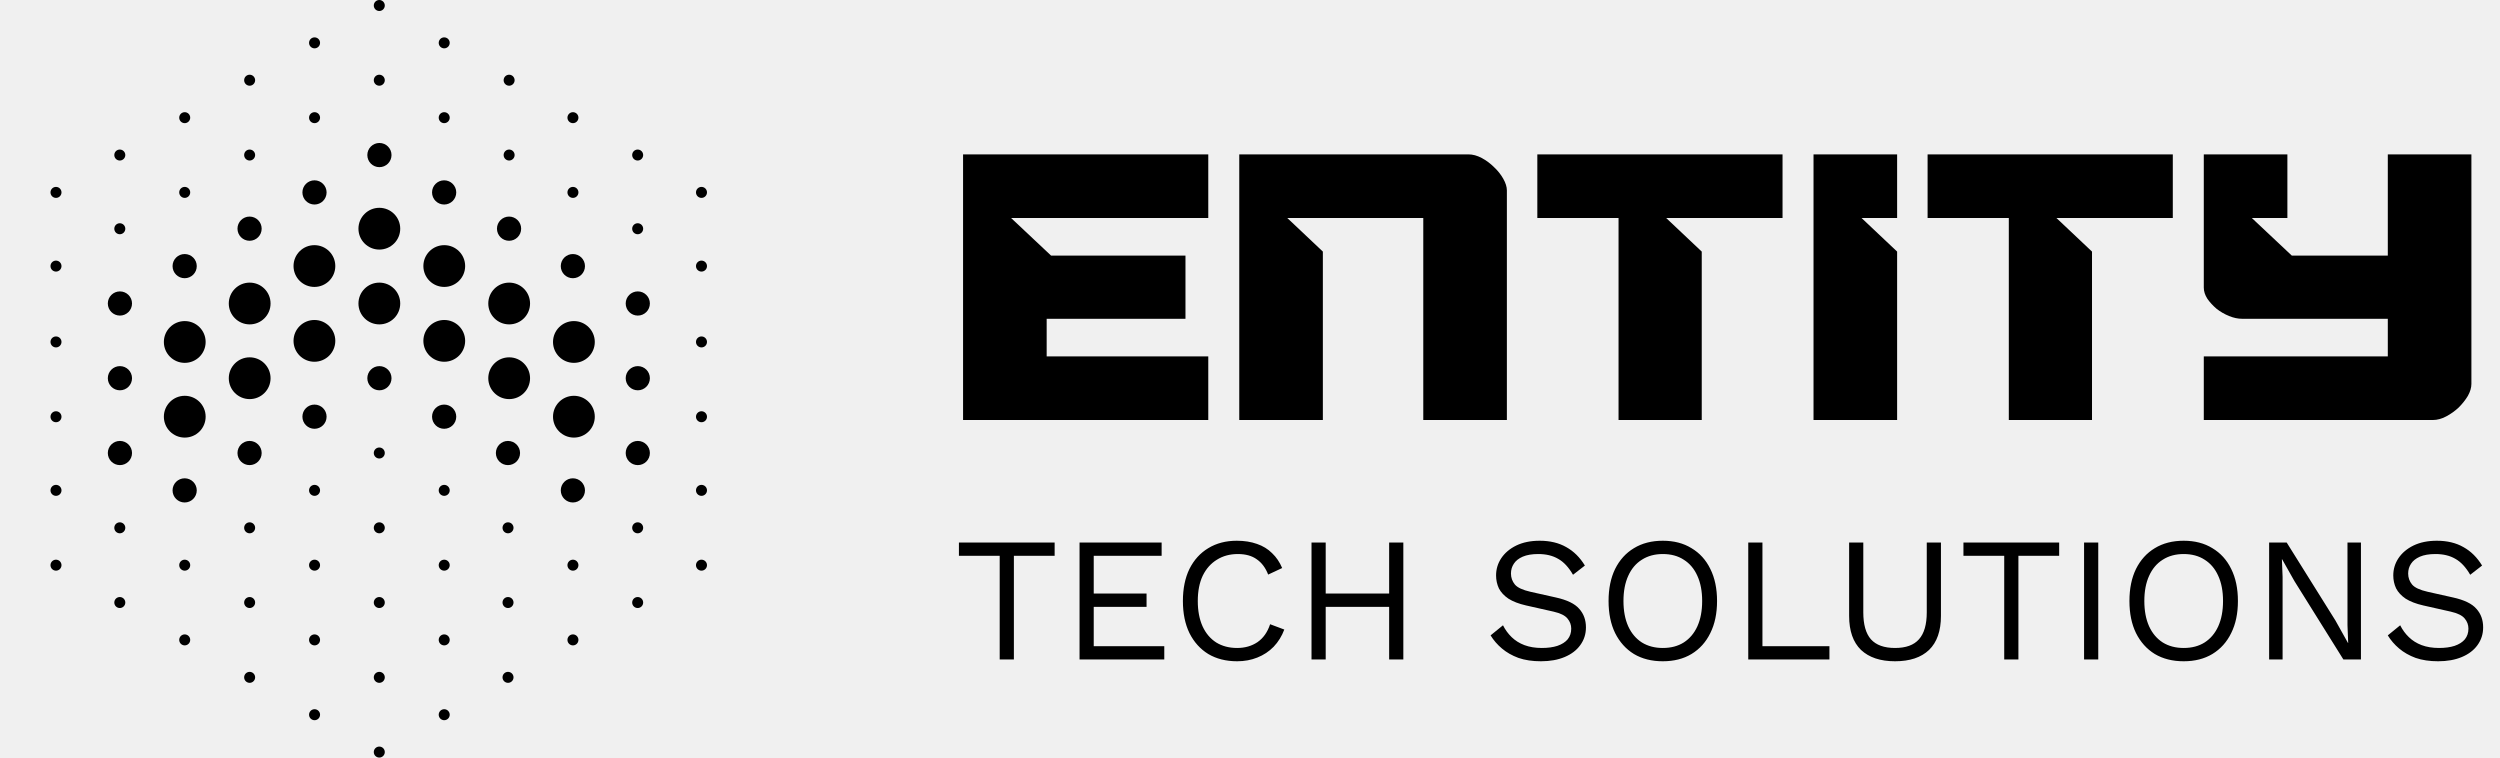
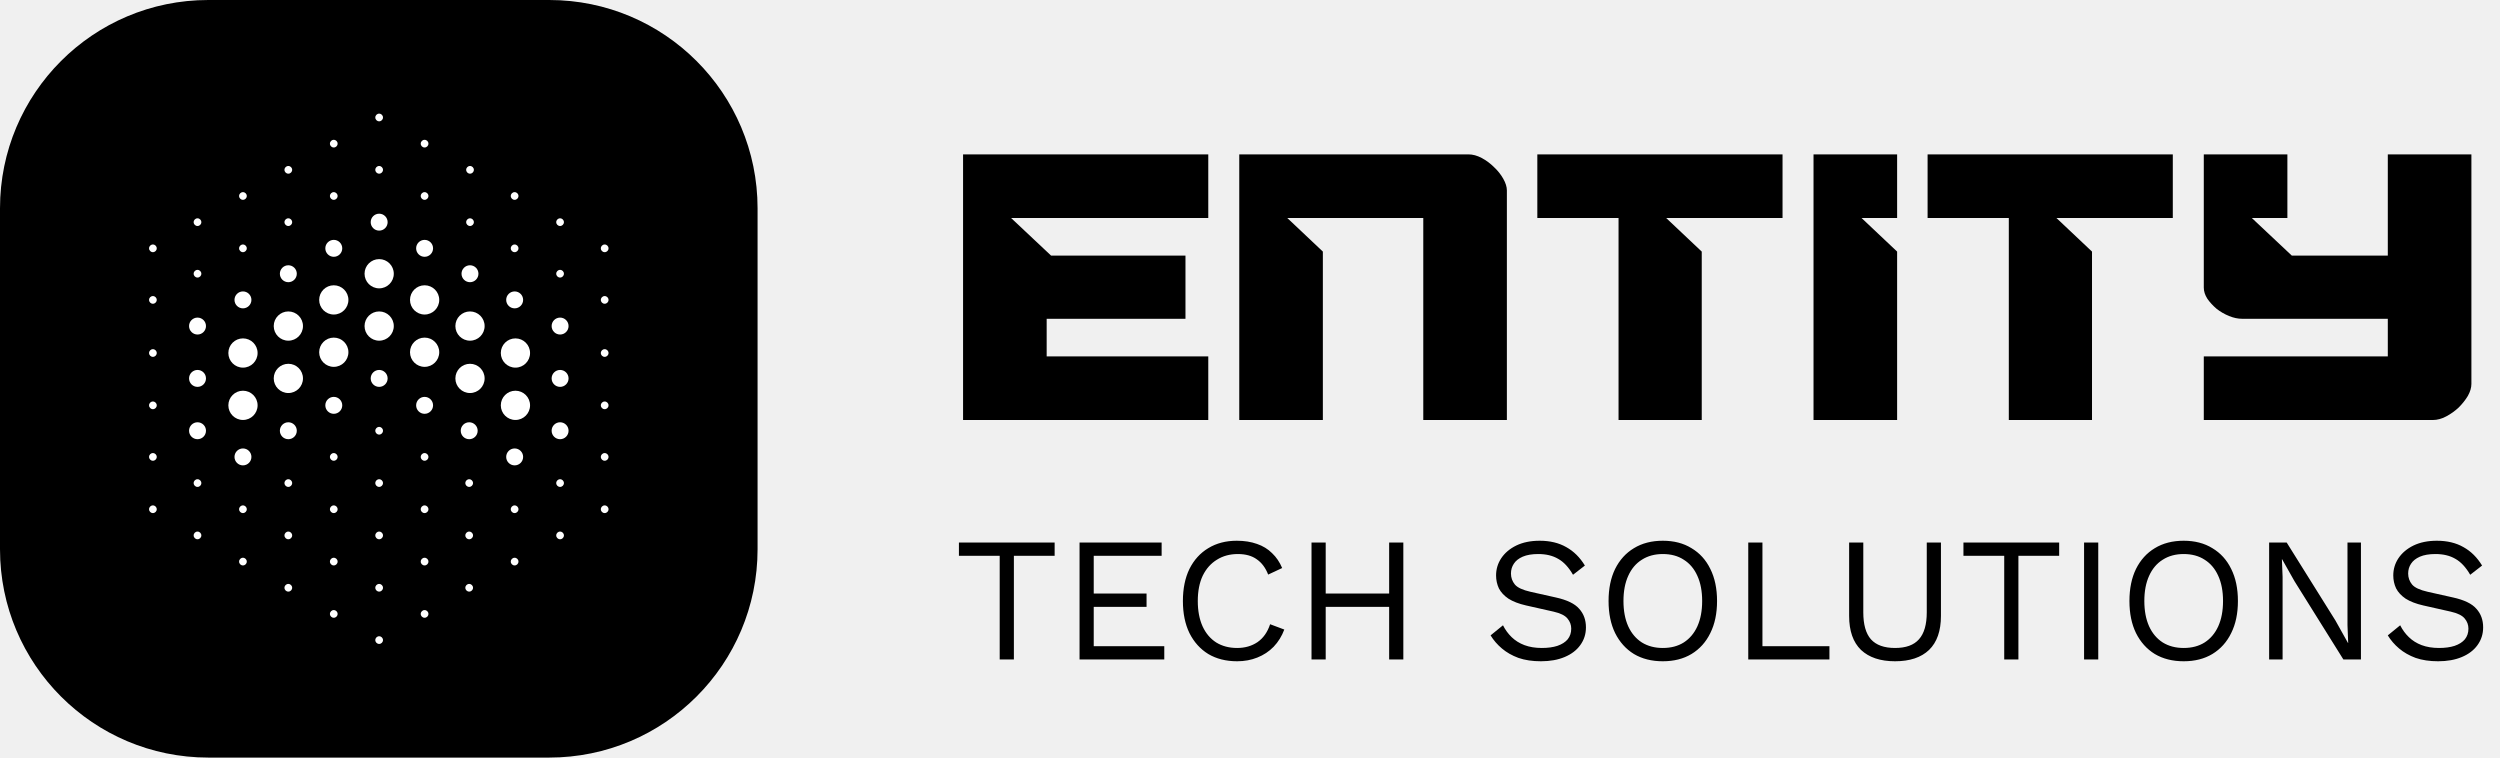
<svg xmlns="http://www.w3.org/2000/svg" width="132" height="40" viewBox="0 0 132 40" fill="none">
-   <path d="M21.132 12.075C21.132 12.684 20.638 13.178 20.029 13.178C19.42 13.178 18.926 12.684 18.926 12.075C18.926 11.466 19.42 10.972 20.029 10.972C20.638 10.972 21.132 11.466 21.132 12.075Z" fill="black" />
-   <path d="M20.672 8.187C20.672 8.54 20.386 8.826 20.033 8.826C19.68 8.826 19.395 8.54 19.395 8.187C19.395 7.835 19.68 7.549 20.033 7.549C20.386 7.549 20.672 7.835 20.672 8.187Z" fill="black" />
-   <path d="M20.672 19.97C20.672 20.322 20.386 20.608 20.033 20.608C19.68 20.608 19.395 20.322 19.395 19.97C19.395 19.617 19.68 19.331 20.033 19.331C20.386 19.331 20.672 19.617 20.672 19.97Z" fill="black" />
-   <path d="M20.317 23.918C20.317 24.078 20.187 24.209 20.027 24.209C19.866 24.209 19.736 24.078 19.736 23.918C19.736 23.758 19.866 23.628 20.027 23.628C20.187 23.628 20.317 23.758 20.317 23.918Z" fill="black" />
-   <path d="M20.317 4.236C20.317 4.396 20.187 4.526 20.027 4.526C19.866 4.526 19.736 4.396 19.736 4.236C19.736 4.075 19.866 3.945 20.027 3.945C20.187 3.945 20.317 4.075 20.317 4.236Z" fill="black" />
-   <path d="M20.317 0.29C20.317 0.451 20.187 0.581 20.027 0.581C19.866 0.581 19.736 0.451 19.736 0.29C19.736 0.13 19.866 0 20.027 0C20.187 0 20.317 0.13 20.317 0.29Z" fill="black" />
-   <path d="M23.745 2.263C23.745 2.423 23.615 2.553 23.454 2.553C23.294 2.553 23.164 2.423 23.164 2.263C23.164 2.103 23.294 1.973 23.454 1.973C23.615 1.973 23.745 2.103 23.745 2.263Z" fill="black" />
-   <path d="M16.899 2.263C16.899 2.423 16.769 2.553 16.609 2.553C16.448 2.553 16.318 2.423 16.318 2.263C16.318 2.103 16.448 1.973 16.609 1.973C16.769 1.973 16.899 2.103 16.899 2.263Z" fill="black" />
-   <path d="M27.172 4.236C27.172 4.396 27.042 4.526 26.882 4.526C26.722 4.526 26.592 4.396 26.592 4.236C26.592 4.075 26.722 3.945 26.882 3.945C27.042 3.945 27.172 4.075 27.172 4.236Z" fill="black" />
-   <path d="M13.471 4.236C13.471 4.396 13.341 4.526 13.181 4.526C13.021 4.526 12.891 4.396 12.891 4.236C12.891 4.075 13.021 3.945 13.181 3.945C13.341 3.945 13.471 4.075 13.471 4.236Z" fill="black" />
-   <path d="M16.899 25.891C16.899 26.051 16.769 26.181 16.609 26.181C16.448 26.181 16.318 26.051 16.318 25.891C16.318 25.73 16.448 25.601 16.609 25.601C16.769 25.601 16.899 25.73 16.899 25.891Z" fill="black" />
-   <path d="M13.471 27.868C13.471 28.029 13.341 28.159 13.181 28.159C13.021 28.159 12.891 28.029 12.891 27.868C12.891 27.708 13.021 27.578 13.181 27.578C13.341 27.578 13.471 27.708 13.471 27.868Z" fill="black" />
-   <path d="M6.616 27.868C6.616 28.029 6.486 28.159 6.325 28.159C6.165 28.159 6.035 28.029 6.035 27.868C6.035 27.708 6.165 27.578 6.325 27.578C6.486 27.578 6.616 27.708 6.616 27.868Z" fill="black" />
-   <path d="M6.616 12.077C6.616 12.238 6.486 12.368 6.325 12.368C6.165 12.368 6.035 12.238 6.035 12.077C6.035 11.917 6.165 11.787 6.325 11.787C6.486 11.787 6.616 11.917 6.616 12.077Z" fill="black" />
-   <path d="M6.616 8.186C6.616 8.346 6.486 8.476 6.325 8.476C6.165 8.476 6.035 8.346 6.035 8.186C6.035 8.025 6.165 7.896 6.325 7.896C6.486 7.896 6.616 8.025 6.616 8.186Z" fill="black" />
-   <path d="M13.471 8.186C13.471 8.346 13.341 8.476 13.181 8.476C13.021 8.476 12.891 8.346 12.891 8.186C12.891 8.025 13.021 7.896 13.181 7.896C13.341 7.896 13.471 8.025 13.471 8.186Z" fill="black" />
-   <path d="M10.043 10.158C10.043 10.319 9.913 10.449 9.753 10.449C9.593 10.449 9.463 10.319 9.463 10.158C9.463 9.998 9.593 9.868 9.753 9.868C9.913 9.868 10.043 9.998 10.043 10.158Z" fill="black" />
-   <path d="M10.043 6.213C10.043 6.373 9.913 6.503 9.753 6.503C9.593 6.503 9.463 6.373 9.463 6.213C9.463 6.053 9.593 5.923 9.753 5.923C9.913 5.923 10.043 6.053 10.043 6.213Z" fill="black" />
-   <path d="M16.899 6.213C16.899 6.373 16.769 6.503 16.609 6.503C16.448 6.503 16.318 6.373 16.318 6.213C16.318 6.053 16.448 5.923 16.609 5.923C16.769 5.923 16.899 6.053 16.899 6.213Z" fill="black" />
-   <path d="M23.745 6.213C23.745 6.373 23.615 6.503 23.454 6.503C23.294 6.503 23.164 6.373 23.164 6.213C23.164 6.053 23.294 5.923 23.454 5.923C23.615 5.923 23.745 6.053 23.745 6.213Z" fill="black" />
-   <path d="M30.541 6.213C30.541 6.373 30.412 6.503 30.251 6.503C30.091 6.503 29.961 6.373 29.961 6.213C29.961 6.053 30.091 5.923 30.251 5.923C30.412 5.923 30.541 6.053 30.541 6.213Z" fill="black" />
-   <path d="M30.541 10.158C30.541 10.319 30.412 10.449 30.251 10.449C30.091 10.449 29.961 10.319 29.961 10.158C29.961 9.998 30.091 9.868 30.251 9.868C30.412 9.868 30.541 9.998 30.541 10.158Z" fill="black" />
-   <path d="M27.172 8.186C27.172 8.346 27.042 8.476 26.882 8.476C26.722 8.476 26.592 8.346 26.592 8.186C26.592 8.025 26.722 7.896 26.882 7.896C27.042 7.896 27.172 8.025 27.172 8.186Z" fill="black" />
-   <path d="M33.959 8.186C33.959 8.346 33.83 8.476 33.669 8.476C33.509 8.476 33.379 8.346 33.379 8.186C33.379 8.025 33.509 7.896 33.669 7.896C33.83 7.896 33.959 8.025 33.959 8.186Z" fill="black" />
-   <path d="M33.959 12.077C33.959 12.238 33.83 12.368 33.669 12.368C33.509 12.368 33.379 12.238 33.379 12.077C33.379 11.917 33.509 11.787 33.669 11.787C33.83 11.787 33.959 11.917 33.959 12.077Z" fill="black" />
-   <path d="M37.329 10.158C37.329 10.319 37.199 10.449 37.038 10.449C36.878 10.449 36.748 10.319 36.748 10.158C36.748 9.998 36.878 9.868 37.038 9.868C37.199 9.868 37.329 9.998 37.329 10.158Z" fill="black" />
-   <path d="M3.247 10.158C3.247 10.319 3.117 10.449 2.956 10.449C2.796 10.449 2.666 10.319 2.666 10.158C2.666 9.998 2.796 9.868 2.956 9.868C3.117 9.868 3.247 9.998 3.247 10.158Z" fill="black" />
-   <path d="M37.329 14.05C37.329 14.21 37.199 14.34 37.038 14.34C36.878 14.34 36.748 14.21 36.748 14.05C36.748 13.89 36.878 13.76 37.038 13.76C37.199 13.76 37.329 13.89 37.329 14.05Z" fill="black" />
-   <path d="M3.247 14.05C3.247 14.21 3.117 14.34 2.956 14.34C2.796 14.34 2.666 14.21 2.666 14.05C2.666 13.89 2.796 13.76 2.956 13.76C3.117 13.76 3.247 13.89 3.247 14.05Z" fill="black" />
-   <path d="M37.329 18.054C37.329 18.214 37.199 18.344 37.038 18.344C36.878 18.344 36.748 18.214 36.748 18.054C36.748 17.894 36.878 17.764 37.038 17.764C37.199 17.764 37.329 17.894 37.329 18.054Z" fill="black" />
-   <path d="M3.247 18.054C3.247 18.214 3.117 18.344 2.956 18.344C2.796 18.344 2.666 18.214 2.666 18.054C2.666 17.894 2.796 17.764 2.956 17.764C3.117 17.764 3.247 17.894 3.247 18.054Z" fill="black" />
-   <path d="M37.329 22.004C37.329 22.165 37.199 22.294 37.038 22.294C36.878 22.294 36.748 22.165 36.748 22.004C36.748 21.844 36.878 21.714 37.038 21.714C37.199 21.714 37.329 21.844 37.329 22.004Z" fill="black" />
-   <path d="M3.247 22.004C3.247 22.165 3.117 22.294 2.956 22.294C2.796 22.294 2.666 22.165 2.666 22.004C2.666 21.844 2.796 21.714 2.956 21.714C3.117 21.714 3.247 21.844 3.247 22.004Z" fill="black" />
-   <path d="M37.329 25.891C37.329 26.051 37.199 26.181 37.038 26.181C36.878 26.181 36.748 26.051 36.748 25.891C36.748 25.73 36.878 25.601 37.038 25.601C37.199 25.601 37.329 25.73 37.329 25.891Z" fill="black" />
-   <path d="M3.247 25.891C3.247 26.051 3.117 26.181 2.956 26.181C2.796 26.181 2.666 26.051 2.666 25.891C2.666 25.73 2.796 25.601 2.956 25.601C3.117 25.601 3.247 25.73 3.247 25.891Z" fill="black" />
-   <path d="M37.329 29.841C37.329 30.001 37.199 30.131 37.038 30.131C36.878 30.131 36.748 30.001 36.748 29.841C36.748 29.681 36.878 29.551 37.038 29.551C37.199 29.551 37.329 29.681 37.329 29.841Z" fill="black" />
-   <path d="M3.247 29.841C3.247 30.001 3.117 30.131 2.956 30.131C2.796 30.131 2.666 30.001 2.666 29.841C2.666 29.681 2.796 29.551 2.956 29.551C3.117 29.551 3.247 29.681 3.247 29.841Z" fill="black" />
-   <path d="M13.471 31.814C13.471 31.974 13.341 32.104 13.181 32.104C13.021 32.104 12.891 31.974 12.891 31.814C12.891 31.653 13.021 31.523 13.181 31.523C13.341 31.523 13.471 31.653 13.471 31.814Z" fill="black" />
-   <path d="M6.616 31.814C6.616 31.974 6.486 32.104 6.325 32.104C6.165 32.104 6.035 31.974 6.035 31.814C6.035 31.653 6.165 31.523 6.325 31.523C6.486 31.523 6.616 31.653 6.616 31.814Z" fill="black" />
-   <path d="M13.471 35.764C13.471 35.924 13.341 36.054 13.181 36.054C13.021 36.054 12.891 35.924 12.891 35.764C12.891 35.604 13.021 35.474 13.181 35.474C13.341 35.474 13.471 35.604 13.471 35.764Z" fill="black" />
-   <path d="M16.899 29.841C16.899 30.001 16.769 30.131 16.609 30.131C16.448 30.131 16.318 30.001 16.318 29.841C16.318 29.681 16.448 29.551 16.609 29.551C16.769 29.551 16.899 29.681 16.899 29.841Z" fill="black" />
-   <path d="M10.043 29.841C10.043 30.001 9.913 30.131 9.753 30.131C9.593 30.131 9.463 30.001 9.463 29.841C9.463 29.681 9.593 29.551 9.753 29.551C9.913 29.551 10.043 29.681 10.043 29.841Z" fill="black" />
-   <path d="M16.899 33.786C16.899 33.947 16.769 34.077 16.609 34.077C16.448 34.077 16.318 33.947 16.318 33.786C16.318 33.626 16.448 33.496 16.609 33.496C16.769 33.496 16.899 33.626 16.899 33.786Z" fill="black" />
-   <path d="M10.043 33.786C10.043 33.947 9.913 34.077 9.753 34.077C9.593 34.077 9.463 33.947 9.463 33.786C9.463 33.626 9.593 33.496 9.753 33.496C9.913 33.496 10.043 33.626 10.043 33.786Z" fill="black" />
-   <path d="M16.899 37.737C16.899 37.897 16.769 38.027 16.609 38.027C16.448 38.027 16.318 37.897 16.318 37.737C16.318 37.576 16.448 37.446 16.609 37.446C16.769 37.446 16.899 37.576 16.899 37.737Z" fill="black" />
-   <path d="M20.317 27.868C20.317 28.029 20.187 28.159 20.027 28.159C19.866 28.159 19.736 28.029 19.736 27.868C19.736 27.708 19.866 27.578 20.027 27.578C20.187 27.578 20.317 27.708 20.317 27.868Z" fill="black" />
-   <path d="M23.745 25.891C23.745 26.051 23.615 26.181 23.454 26.181C23.294 26.181 23.164 26.051 23.164 25.891C23.164 25.73 23.294 25.601 23.454 25.601C23.615 25.601 23.745 25.73 23.745 25.891Z" fill="black" />
-   <path d="M27.114 27.868C27.114 28.029 26.984 28.159 26.823 28.159C26.663 28.159 26.533 28.029 26.533 27.868C26.533 27.708 26.663 27.578 26.823 27.578C26.984 27.578 27.114 27.708 27.114 27.868Z" fill="black" />
-   <path d="M30.541 29.841C30.541 30.001 30.412 30.131 30.251 30.131C30.091 30.131 29.961 30.001 29.961 29.841C29.961 29.681 30.091 29.551 30.251 29.551C30.412 29.551 30.541 29.681 30.541 29.841Z" fill="black" />
-   <path d="M33.959 27.868C33.959 28.029 33.83 28.159 33.669 28.159C33.509 28.159 33.379 28.029 33.379 27.868C33.379 27.708 33.509 27.578 33.669 27.578C33.83 27.578 33.959 27.708 33.959 27.868Z" fill="black" />
-   <path d="M33.959 31.814C33.959 31.974 33.83 32.104 33.669 32.104C33.509 32.104 33.379 31.974 33.379 31.814C33.379 31.653 33.509 31.523 33.669 31.523C33.83 31.523 33.959 31.653 33.959 31.814Z" fill="black" />
-   <path d="M30.541 33.786C30.541 33.947 30.412 34.077 30.251 34.077C30.091 34.077 29.961 33.947 29.961 33.786C29.961 33.626 30.091 33.496 30.251 33.496C30.412 33.496 30.541 33.626 30.541 33.786Z" fill="black" />
-   <path d="M27.114 31.814C27.114 31.974 26.984 32.104 26.823 32.104C26.663 32.104 26.533 31.974 26.533 31.814C26.533 31.653 26.663 31.523 26.823 31.523C26.984 31.523 27.114 31.653 27.114 31.814Z" fill="black" />
-   <path d="M27.114 35.764C27.114 35.924 26.984 36.054 26.823 36.054C26.663 36.054 26.533 35.924 26.533 35.764C26.533 35.604 26.663 35.474 26.823 35.474C26.984 35.474 27.114 35.604 27.114 35.764Z" fill="black" />
-   <path d="M23.745 29.841C23.745 30.001 23.615 30.131 23.454 30.131C23.294 30.131 23.164 30.001 23.164 29.841C23.164 29.681 23.294 29.551 23.454 29.551C23.615 29.551 23.745 29.681 23.745 29.841Z" fill="black" />
-   <path d="M23.745 33.786C23.745 33.947 23.615 34.077 23.454 34.077C23.294 34.077 23.164 33.947 23.164 33.786C23.164 33.626 23.294 33.496 23.454 33.496C23.615 33.496 23.745 33.626 23.745 33.786Z" fill="black" />
-   <path d="M23.745 37.737C23.745 37.897 23.615 38.027 23.454 38.027C23.294 38.027 23.164 37.897 23.164 37.737C23.164 37.576 23.294 37.446 23.454 37.446C23.615 37.446 23.745 37.576 23.745 37.737Z" fill="black" />
-   <path d="M20.317 31.814C20.317 31.974 20.187 32.104 20.027 32.104C19.866 32.104 19.736 31.974 19.736 31.814C19.736 31.653 19.866 31.523 20.027 31.523C20.187 31.523 20.317 31.653 20.317 31.814Z" fill="black" />
-   <path d="M20.317 35.764C20.317 35.924 20.187 36.054 20.027 36.054C19.866 36.054 19.736 35.924 19.736 35.764C19.736 35.604 19.866 35.474 20.027 35.474C20.187 35.474 20.317 35.604 20.317 35.764Z" fill="black" />
-   <path d="M20.317 39.709C20.317 39.87 20.187 39.999 20.027 39.999C19.866 39.999 19.736 39.87 19.736 39.709C19.736 39.549 19.866 39.419 20.027 39.419C20.187 39.419 20.317 39.549 20.317 39.709Z" fill="black" />
-   <path d="M27.459 23.92C27.459 24.273 27.173 24.558 26.82 24.558C26.468 24.558 26.182 24.273 26.182 23.92C26.182 23.567 26.468 23.281 26.82 23.281C27.173 23.281 27.459 23.567 27.459 23.92Z" fill="black" />
-   <path d="M30.887 25.892C30.887 26.245 30.601 26.531 30.248 26.531C29.895 26.531 29.609 26.245 29.609 25.892C29.609 25.54 29.895 25.254 30.248 25.254C30.601 25.254 30.887 25.54 30.887 25.892Z" fill="black" />
-   <path d="M24.09 22.001C24.09 22.354 23.804 22.64 23.451 22.64C23.098 22.64 22.812 22.354 22.812 22.001C22.812 21.648 23.098 21.362 23.451 21.362C23.804 21.362 24.09 21.648 24.09 22.001Z" fill="black" />
-   <path d="M17.244 22.001C17.244 22.354 16.958 22.64 16.605 22.64C16.253 22.64 15.967 22.354 15.967 22.001C15.967 21.648 16.253 21.362 16.605 21.362C16.958 21.362 17.244 21.648 17.244 22.001Z" fill="black" />
-   <path d="M13.816 23.92C13.816 24.273 13.53 24.558 13.178 24.558C12.825 24.558 12.539 24.273 12.539 23.92C12.539 23.567 12.825 23.281 13.178 23.281C13.53 23.281 13.816 23.567 13.816 23.92Z" fill="black" />
-   <path d="M10.389 25.892C10.389 26.245 10.103 26.531 9.75 26.531C9.397 26.531 9.111 26.245 9.111 25.892C9.111 25.54 9.397 25.254 9.75 25.254C10.103 25.254 10.389 25.54 10.389 25.892Z" fill="black" />
-   <path d="M24.09 10.16C24.09 10.513 23.804 10.799 23.451 10.799C23.098 10.799 22.812 10.513 22.812 10.16C22.812 9.807 23.098 9.521 23.451 9.521C23.804 9.521 24.09 9.807 24.09 10.16Z" fill="black" />
-   <path d="M17.244 10.16C17.244 10.513 16.958 10.799 16.605 10.799C16.253 10.799 15.967 10.513 15.967 10.16C15.967 9.807 16.253 9.521 16.605 9.521C16.958 9.521 17.244 9.807 17.244 10.16Z" fill="black" />
-   <path d="M27.517 12.074C27.517 12.427 27.232 12.713 26.879 12.713C26.526 12.713 26.24 12.427 26.24 12.074C26.24 11.722 26.526 11.435 26.879 11.435C27.232 11.435 27.517 11.722 27.517 12.074Z" fill="black" />
-   <path d="M13.816 12.074C13.816 12.427 13.53 12.713 13.178 12.713C12.825 12.713 12.539 12.427 12.539 12.074C12.539 11.722 12.825 11.435 13.178 11.435C13.53 11.435 13.816 11.722 13.816 12.074Z" fill="black" />
-   <path d="M30.887 14.052C30.887 14.404 30.601 14.69 30.248 14.69C29.895 14.69 29.609 14.404 29.609 14.052C29.609 13.699 29.895 13.413 30.248 13.413C30.601 13.413 30.887 13.699 30.887 14.052Z" fill="black" />
-   <path d="M10.389 14.052C10.389 14.404 10.103 14.69 9.75 14.69C9.397 14.69 9.111 14.404 9.111 14.052C9.111 13.699 9.397 13.413 9.75 13.413C10.103 13.413 10.389 13.699 10.389 14.052Z" fill="black" />
-   <path d="M34.314 16.024C34.314 16.377 34.028 16.663 33.676 16.663C33.323 16.663 33.037 16.377 33.037 16.024C33.037 15.672 33.323 15.386 33.676 15.386C34.028 15.386 34.314 15.672 34.314 16.024Z" fill="black" />
-   <path d="M34.314 19.97C34.314 20.322 34.028 20.608 33.676 20.608C33.323 20.608 33.037 20.322 33.037 19.97C33.037 19.617 33.323 19.331 33.676 19.331C34.028 19.331 34.314 19.617 34.314 19.97Z" fill="black" />
-   <path d="M34.314 23.92C34.314 24.273 34.028 24.558 33.676 24.558C33.323 24.558 33.037 24.273 33.037 23.92C33.037 23.567 33.323 23.281 33.676 23.281C34.028 23.281 34.314 23.567 34.314 23.92Z" fill="black" />
-   <path d="M6.971 16.024C6.971 16.377 6.685 16.663 6.332 16.663C5.979 16.663 5.693 16.377 5.693 16.024C5.693 15.672 5.979 15.386 6.332 15.386C6.685 15.386 6.971 15.672 6.971 16.024Z" fill="black" />
-   <path d="M6.971 19.97C6.971 20.322 6.685 20.608 6.332 20.608C5.979 20.608 5.693 20.322 5.693 19.97C5.693 19.617 5.979 19.331 6.332 19.331C6.685 19.331 6.971 19.617 6.971 19.97Z" fill="black" />
-   <path d="M6.971 23.92C6.971 24.273 6.685 24.558 6.332 24.558C5.979 24.558 5.693 24.273 5.693 23.92C5.693 23.567 5.979 23.281 6.332 23.281C6.685 23.281 6.971 23.567 6.971 23.92Z" fill="black" />
-   <path d="M21.132 16.025C21.132 16.634 20.638 17.128 20.029 17.128C19.42 17.128 18.926 16.634 18.926 16.025C18.926 15.416 19.42 14.922 20.029 14.922C20.638 14.922 21.132 15.416 21.132 16.025Z" fill="black" />
-   <path d="M24.56 14.047C24.56 14.657 24.066 15.15 23.457 15.15C22.847 15.15 22.354 14.657 22.354 14.047C22.354 13.438 22.847 12.944 23.457 12.944C24.066 12.944 24.56 13.438 24.56 14.047Z" fill="black" />
-   <path d="M17.704 14.047C17.704 14.657 17.21 15.15 16.601 15.15C15.992 15.15 15.498 14.657 15.498 14.047C15.498 13.438 15.992 12.944 16.601 12.944C17.21 12.944 17.704 13.438 17.704 14.047Z" fill="black" />
-   <path d="M27.987 16.025C27.987 16.634 27.494 17.128 26.884 17.128C26.275 17.128 25.781 16.634 25.781 16.025C25.781 15.416 26.275 14.922 26.884 14.922C27.494 14.922 27.987 15.416 27.987 16.025Z" fill="black" />
-   <path d="M14.286 16.025C14.286 16.634 13.792 17.128 13.183 17.128C12.574 17.128 12.08 16.634 12.08 16.025C12.08 15.416 12.574 14.922 13.183 14.922C13.792 14.922 14.286 15.416 14.286 16.025Z" fill="black" />
-   <path d="M31.405 18.056C31.405 18.665 30.912 19.159 30.302 19.159C29.693 19.159 29.199 18.665 29.199 18.056C29.199 17.447 29.693 16.953 30.302 16.953C30.912 16.953 31.405 17.447 31.405 18.056Z" fill="black" />
-   <path d="M10.858 18.056C10.858 18.665 10.365 19.159 9.755 19.159C9.146 19.159 8.652 18.665 8.652 18.056C8.652 17.447 9.146 16.953 9.755 16.953C10.365 16.953 10.858 17.447 10.858 18.056Z" fill="black" />
-   <path d="M24.56 17.998C24.56 18.607 24.066 19.101 23.457 19.101C22.847 19.101 22.354 18.607 22.354 17.998C22.354 17.388 22.847 16.895 23.457 16.895C24.066 16.895 24.56 17.388 24.56 17.998Z" fill="black" />
-   <path d="M17.704 17.998C17.704 18.607 17.21 19.101 16.601 19.101C15.992 19.101 15.498 18.607 15.498 17.998C15.498 17.388 15.992 16.895 16.601 16.895C17.21 16.895 17.704 17.388 17.704 17.998Z" fill="black" />
-   <path d="M27.987 19.97C27.987 20.579 27.494 21.073 26.884 21.073C26.275 21.073 25.781 20.579 25.781 19.97C25.781 19.361 26.275 18.867 26.884 18.867C27.494 18.867 27.987 19.361 27.987 19.97Z" fill="black" />
-   <path d="M14.286 19.97C14.286 20.579 13.792 21.073 13.183 21.073C12.574 21.073 12.08 20.579 12.08 19.97C12.08 19.361 12.574 18.867 13.183 18.867C13.792 18.867 14.286 19.361 14.286 19.97Z" fill="black" />
-   <path d="M31.405 22.002C31.405 22.611 30.912 23.105 30.302 23.105C29.693 23.105 29.199 22.611 29.199 22.002C29.199 21.392 29.693 20.898 30.302 20.898C30.912 20.898 31.405 21.392 31.405 22.002Z" fill="black" />
-   <path d="M10.858 22.002C10.858 22.611 10.365 23.105 9.755 23.105C9.146 23.105 8.652 22.611 8.652 22.002C8.652 21.392 9.146 20.898 9.755 20.898C10.365 20.898 10.858 21.392 10.858 22.002Z" fill="black" />
+   <rect width="40" height="40" rx="11" fill="#000" />
+   <svg x="6" y="6" width="28" height="28" viewBox="0 0 28 28" fill="none">
+     <g id="Logomark">
+       <circle id="Ellipse 1" cx="14.02" cy="8.453" r="0.772" fill="white" />
+       <circle id="Ellipse 15" cx="14.02" cy="5.73" r="0.447" fill="white" />
+       <circle id="Ellipse 28" cx="14.02" cy="13.98" r="0.447" fill="white" />
+       <circle id="Ellipse 35" cx="14.019" cy="16.743" r="0.203" fill="white" />
+       <circle id="Ellipse 74" cx="14.019" cy="2.967" r="0.203" fill="white" />
+       <circle id="Ellipse 77" cx="14.019" cy="0.203" r="0.203" fill="white" />
+       <circle id="Ellipse 78" cx="16.418" cy="1.585" r="0.203" fill="white" />
+       <circle id="Ellipse 79" cx="11.623" cy="1.585" r="0.203" fill="white" />
+       <circle id="Ellipse 75" cx="18.817" cy="2.967" r="0.203" fill="white" />
+       <circle id="Ellipse 76" cx="9.223" cy="2.967" r="0.203" fill="white" />
+       <circle id="Ellipse 51" cx="11.623" cy="18.125" r="0.203" fill="white" />
+       <circle id="Ellipse 55" cx="9.223" cy="19.506" r="0.203" fill="white" />
+       <circle id="Ellipse 60" cx="4.428" cy="19.506" r="0.203" fill="white" />
+       <circle id="Ellipse 62" cx="4.428" cy="8.452" r="0.203" fill="white" />
+       <circle id="Ellipse 63" cx="4.428" cy="5.73" r="0.203" fill="white" />
+       <circle id="Ellipse 64" cx="9.223" cy="5.73" r="0.203" fill="white" />
+       <circle id="Ellipse 67" cx="6.827" cy="7.112" r="0.203" fill="white" />
+       <circle id="Ellipse 68" cx="6.827" cy="4.348" r="0.203" fill="white" />
+       <circle id="Ellipse 69" cx="11.623" cy="4.348" r="0.203" fill="white" />
+       <circle id="Ellipse 70" cx="16.418" cy="4.348" r="0.203" fill="white" />
+       <circle id="Ellipse 71" cx="21.172" cy="4.348" r="0.203" fill="white" />
+       <circle id="Ellipse 73" cx="21.172" cy="7.112" r="0.203" fill="white" />
+       <circle id="Ellipse 65" cx="18.817" cy="5.73" r="0.203" fill="white" />
+       <circle id="Ellipse 66" cx="23.572" cy="5.73" r="0.203" fill="white" />
+       <circle id="Ellipse 72" cx="23.572" cy="8.452" r="0.203" fill="white" />
+       <circle id="Ellipse 80" cx="25.927" cy="7.112" r="0.203" fill="white" />
+       <circle id="Ellipse 86" cx="2.073" cy="7.112" r="0.203" fill="white" />
+       <circle id="Ellipse 81" cx="25.927" cy="9.835" r="0.203" fill="white" />
+       <circle id="Ellipse 87" cx="2.073" cy="9.835" r="0.203" fill="white" />
+       <circle id="Ellipse 82" cx="25.927" cy="12.639" r="0.203" fill="white" />
+       <circle id="Ellipse 88" cx="2.073" cy="12.639" r="0.203" fill="white" />
+       <circle id="Ellipse 83" cx="25.927" cy="15.402" r="0.203" fill="white" />
+       <circle id="Ellipse 89" cx="2.073" cy="15.402" r="0.203" fill="white" />
+       <circle id="Ellipse 84" cx="25.927" cy="18.125" r="0.203" fill="white" />
+       <circle id="Ellipse 90" cx="2.073" cy="18.125" r="0.203" fill="white" />
+       <circle id="Ellipse 85" cx="25.927" cy="20.888" r="0.203" fill="white" />
+       <circle id="Ellipse 91" cx="2.073" cy="20.888" r="0.203" fill="white" />
+       <circle id="Ellipse 56" cx="9.223" cy="22.27" r="0.203" fill="white" />
+       <circle id="Ellipse 61" cx="4.428" cy="22.27" r="0.203" fill="white" />
+       <circle id="Ellipse 57" cx="9.223" cy="25.034" r="0.203" fill="white" />
+       <circle id="Ellipse 52" cx="11.623" cy="20.888" r="0.203" fill="white" />
+       <circle id="Ellipse 58" cx="6.827" cy="20.888" r="0.203" fill="white" />
+       <circle id="Ellipse 53" cx="11.623" cy="23.652" r="0.203" fill="white" />
+       <circle id="Ellipse 59" cx="6.827" cy="23.652" r="0.203" fill="white" />
+       <circle id="Ellipse 54" cx="11.623" cy="26.415" r="0.203" fill="white" />
+       <circle id="Ellipse 36" cx="14.019" cy="19.506" r="0.203" fill="white" />
+       <circle id="Ellipse 40" cx="16.418" cy="18.125" r="0.203" fill="white" />
+       <circle id="Ellipse 44" cx="18.773" cy="19.506" r="0.203" fill="white" />
+       <circle id="Ellipse 47" cx="21.172" cy="20.888" r="0.203" fill="white" />
+       <circle id="Ellipse 49" cx="23.572" cy="19.506" r="0.203" fill="white" />
+       <circle id="Ellipse 50" cx="23.572" cy="22.27" r="0.203" fill="white" />
+       <circle id="Ellipse 48" cx="21.172" cy="23.652" r="0.203" fill="white" />
+       <circle id="Ellipse 45" cx="18.773" cy="22.27" r="0.203" fill="white" />
+       <circle id="Ellipse 46" cx="18.773" cy="25.034" r="0.203" fill="white" />
+       <circle id="Ellipse 41" cx="16.418" cy="20.888" r="0.203" fill="white" />
+       <circle id="Ellipse 42" cx="16.418" cy="23.652" r="0.203" fill="white" />
+       <circle id="Ellipse 43" cx="16.418" cy="26.415" r="0.203" fill="white" />
+       <circle id="Ellipse 37" cx="14.019" cy="22.27" r="0.203" fill="white" />
+       <circle id="Ellipse 38" cx="14.019" cy="25.034" r="0.203" fill="white" />
+       <circle id="Ellipse 39" cx="14.019" cy="27.797" r="0.203" fill="white" />
+       <circle id="Ellipse 33" cx="18.774" cy="16.743" r="0.447" fill="white" />
+       <circle id="Ellipse 34" cx="21.174" cy="18.125" r="0.447" fill="white" />
+       <circle id="Ellipse 32" cx="16.419" cy="15.402" r="0.447" fill="white" />
+       <circle id="Ellipse 29" cx="11.624" cy="15.402" r="0.447" fill="white" />
+       <circle id="Ellipse 30" cx="9.224" cy="16.743" r="0.447" fill="white" />
+       <circle id="Ellipse 31" cx="6.828" cy="18.125" r="0.447" fill="white" />
+       <circle id="Ellipse 16" cx="16.419" cy="7.112" r="0.447" fill="white" />
+       <circle id="Ellipse 20" cx="11.624" cy="7.112" r="0.447" fill="white" />
+       <circle id="Ellipse 17" cx="18.815" cy="8.453" r="0.447" fill="white" />
+       <circle id="Ellipse 21" cx="9.224" cy="8.453" r="0.447" fill="white" />
+       <circle id="Ellipse 18" cx="21.174" cy="9.834" r="0.447" fill="white" />
+       <circle id="Ellipse 22" cx="6.828" cy="9.834" r="0.447" fill="white" />
+       <circle id="Ellipse 19" cx="23.573" cy="11.216" r="0.447" fill="white" />
+       <circle id="Ellipse 24" cx="23.573" cy="13.98" r="0.447" fill="white" />
+       <circle id="Ellipse 25" cx="23.573" cy="16.743" r="0.447" fill="white" />
+       <circle id="Ellipse 23" cx="4.429" cy="11.216" r="0.447" fill="white" />
+       <circle id="Ellipse 26" cx="4.429" cy="13.98" r="0.447" fill="white" />
+       <circle id="Ellipse 27" cx="4.429" cy="16.743" r="0.447" fill="white" />
+       <circle id="Ellipse 2" cx="14.02" cy="11.216" r="0.772" fill="white" />
+       <circle id="Ellipse 3" cx="16.42" cy="9.835" r="0.772" fill="white" />
+       <circle id="Ellipse 9" cx="11.624" cy="9.835" r="0.772" fill="white" />
+       <circle id="Ellipse 5" cx="18.816" cy="11.216" r="0.772" fill="white" />
+       <circle id="Ellipse 11" cx="9.225" cy="11.216" r="0.772" fill="white" />
+       <circle id="Ellipse 7" cx="21.215" cy="12.639" r="0.772" fill="white" />
+       <circle id="Ellipse 13" cx="6.829" cy="12.639" r="0.772" fill="white" />
+       <circle id="Ellipse 4" cx="16.42" cy="12.598" r="0.772" fill="white" />
+       <circle id="Ellipse 10" cx="11.624" cy="12.598" r="0.772" fill="white" />
+       <circle id="Ellipse 6" cx="18.816" cy="13.98" r="0.772" fill="white" />
+       <circle id="Ellipse 12" cx="9.225" cy="13.98" r="0.772" fill="white" />
+       <circle id="Ellipse 8" cx="21.215" cy="15.402" r="0.772" fill="white" />
+       <circle id="Ellipse 14" cx="6.829" cy="15.402" r="0.772" fill="white" />
+     </g>
+   </svg>
  <path d="M63.797 11.509H53.384L55.496 13.495H62.593V16.832H55.264V18.817H63.797V22.176H50.85V8.151H63.797V11.509ZM75.149 11.509H67.967L69.847 13.284V22.176H65.433V8.151H77.535C77.761 8.151 77.993 8.214 78.233 8.341C78.472 8.468 78.69 8.63 78.887 8.827C79.084 9.01 79.246 9.214 79.373 9.439C79.5 9.665 79.563 9.869 79.563 10.052V22.176H75.149V11.509ZM94.118 11.509H87.972L89.852 13.284V22.176H85.459V11.509H81.171V8.151H94.118V11.509ZM100.168 22.176H95.754V8.151H100.168V11.509H98.288L100.168 13.284V22.176ZM114.724 11.509H108.578L110.458 13.284V22.176H106.065V11.509H101.777V8.151H114.724V11.509ZM130.49 20.275C130.49 20.472 130.427 20.683 130.3 20.909C130.173 21.12 130.011 21.324 129.814 21.521C129.617 21.704 129.399 21.859 129.16 21.986C128.92 22.112 128.688 22.176 128.463 22.176H116.36V18.817H126.076V16.832H118.388C118.162 16.832 117.93 16.783 117.691 16.684C117.451 16.586 117.233 16.459 117.036 16.304C116.839 16.135 116.677 15.959 116.55 15.776C116.423 15.579 116.36 15.382 116.36 15.184V8.151H120.774V11.509H118.894L121.007 13.495H126.076V8.151H130.49V20.275Z" fill="black" />
  <path d="M55.685 28.644V29.346H53.533V34.821H52.784V29.346H50.631V28.644H55.685ZM57 34.821V28.644H61.334V29.346H57.749V31.34H60.538V32.042H57.749V34.12H61.474V34.821H57ZM67.811 33.24C67.68 33.589 67.493 33.892 67.249 34.148C67.006 34.397 66.719 34.587 66.388 34.718C66.064 34.849 65.708 34.915 65.321 34.915C64.735 34.915 64.226 34.787 63.796 34.531C63.371 34.269 63.041 33.901 62.803 33.427C62.573 32.953 62.457 32.388 62.457 31.733C62.457 31.078 62.573 30.513 62.803 30.039C63.041 29.565 63.371 29.2 63.796 28.944C64.226 28.682 64.728 28.551 65.302 28.551C65.702 28.551 66.057 28.607 66.369 28.719C66.681 28.825 66.947 28.988 67.165 29.206C67.39 29.418 67.567 29.68 67.698 29.992L66.959 30.338C66.822 29.983 66.622 29.714 66.36 29.533C66.104 29.346 65.77 29.253 65.359 29.253C64.941 29.253 64.572 29.352 64.254 29.552C63.936 29.746 63.686 30.026 63.505 30.395C63.331 30.763 63.243 31.209 63.243 31.733C63.243 32.251 63.328 32.697 63.496 33.071C63.665 33.439 63.905 33.723 64.217 33.923C64.529 34.116 64.897 34.213 65.321 34.213C65.733 34.213 66.092 34.11 66.397 33.904C66.703 33.692 66.925 33.377 67.062 32.959L67.811 33.24ZM74.096 28.644V34.821H73.347V28.644H74.096ZM69.997 28.644V34.821H69.248V28.644H69.997ZM73.694 31.34V32.042H69.641V31.34H73.694ZM81.295 28.551C81.838 28.551 82.306 28.663 82.699 28.888C83.092 29.106 83.42 29.43 83.682 29.861L83.055 30.348C82.824 29.948 82.562 29.668 82.268 29.505C81.981 29.337 81.632 29.253 81.22 29.253C80.889 29.253 80.615 29.299 80.397 29.393C80.184 29.487 80.028 29.611 79.929 29.767C79.829 29.917 79.779 30.089 79.779 30.282C79.779 30.5 79.847 30.694 79.985 30.862C80.122 31.025 80.397 31.153 80.808 31.246L82.147 31.546C82.74 31.677 83.151 31.876 83.382 32.145C83.619 32.407 83.738 32.734 83.738 33.127C83.738 33.477 83.638 33.789 83.438 34.063C83.245 34.332 82.97 34.541 82.615 34.69C82.259 34.84 81.841 34.915 81.361 34.915C80.911 34.915 80.515 34.856 80.172 34.737C79.835 34.612 79.545 34.447 79.302 34.241C79.058 34.035 78.859 33.804 78.703 33.548L79.358 33.015C79.476 33.252 79.629 33.461 79.816 33.642C80.004 33.823 80.228 33.964 80.49 34.063C80.758 34.163 81.064 34.213 81.407 34.213C81.726 34.213 82 34.176 82.231 34.101C82.468 34.02 82.649 33.904 82.774 33.755C82.899 33.599 82.961 33.411 82.961 33.193C82.961 32.993 82.895 32.815 82.764 32.659C82.633 32.497 82.387 32.376 82.025 32.294L80.574 31.967C80.194 31.88 79.885 31.761 79.648 31.611C79.417 31.455 79.249 31.274 79.142 31.068C79.043 30.856 78.993 30.628 78.993 30.385C78.993 30.054 79.083 29.752 79.264 29.477C79.451 29.197 79.716 28.972 80.06 28.803C80.409 28.635 80.821 28.551 81.295 28.551ZM87.796 28.551C88.383 28.551 88.888 28.682 89.312 28.944C89.743 29.2 90.074 29.565 90.305 30.039C90.542 30.513 90.66 31.078 90.66 31.733C90.66 32.388 90.542 32.953 90.305 33.427C90.074 33.901 89.743 34.269 89.312 34.531C88.888 34.787 88.383 34.915 87.796 34.915C87.21 34.915 86.701 34.787 86.271 34.531C85.846 34.269 85.516 33.901 85.279 33.427C85.048 32.953 84.932 32.388 84.932 31.733C84.932 31.078 85.048 30.513 85.279 30.039C85.516 29.565 85.846 29.2 86.271 28.944C86.701 28.682 87.21 28.551 87.796 28.551ZM87.796 29.253C87.372 29.253 87.004 29.352 86.692 29.552C86.38 29.746 86.14 30.029 85.971 30.404C85.803 30.772 85.719 31.215 85.719 31.733C85.719 32.251 85.803 32.697 85.971 33.071C86.14 33.439 86.38 33.723 86.692 33.923C87.004 34.116 87.372 34.213 87.796 34.213C88.227 34.213 88.595 34.116 88.901 33.923C89.213 33.723 89.453 33.439 89.621 33.071C89.79 32.697 89.874 32.251 89.874 31.733C89.874 31.215 89.79 30.772 89.621 30.404C89.453 30.029 89.213 29.746 88.901 29.552C88.595 29.352 88.227 29.253 87.796 29.253ZM93.057 34.12H96.594V34.821H92.308V28.644H93.057V34.12ZM102.482 28.644V32.519C102.482 33.311 102.273 33.91 101.855 34.316C101.437 34.715 100.838 34.915 100.058 34.915C99.284 34.915 98.685 34.715 98.261 34.316C97.843 33.91 97.634 33.311 97.634 32.519V28.644H98.382V32.332C98.382 32.974 98.516 33.449 98.785 33.755C99.059 34.06 99.484 34.213 100.058 34.213C100.632 34.213 101.053 34.06 101.321 33.755C101.596 33.449 101.733 32.974 101.733 32.332V28.644H102.482ZM108.724 28.644V29.346H106.572V34.821H105.823V29.346H103.67V28.644H108.724ZM110.788 28.644V34.821H110.039V28.644H110.788ZM115.298 28.551C115.885 28.551 116.39 28.682 116.814 28.944C117.245 29.2 117.576 29.565 117.807 30.039C118.044 30.513 118.162 31.078 118.162 31.733C118.162 32.388 118.044 32.953 117.807 33.427C117.576 33.901 117.245 34.269 116.814 34.531C116.39 34.787 115.885 34.915 115.298 34.915C114.712 34.915 114.203 34.787 113.773 34.531C113.348 34.269 113.018 33.901 112.781 33.427C112.55 32.953 112.434 32.388 112.434 31.733C112.434 31.078 112.55 30.513 112.781 30.039C113.018 29.565 113.348 29.2 113.773 28.944C114.203 28.682 114.712 28.551 115.298 28.551ZM115.298 29.253C114.874 29.253 114.506 29.352 114.194 29.552C113.882 29.746 113.642 30.029 113.473 30.404C113.305 30.772 113.221 31.215 113.221 31.733C113.221 32.251 113.305 32.697 113.473 33.071C113.642 33.439 113.882 33.723 114.194 33.923C114.506 34.116 114.874 34.213 115.298 34.213C115.729 34.213 116.097 34.116 116.403 33.923C116.715 33.723 116.955 33.439 117.123 33.071C117.292 32.697 117.376 32.251 117.376 31.733C117.376 31.215 117.292 30.772 117.123 30.404C116.955 30.029 116.715 29.746 116.403 29.552C116.097 29.352 115.729 29.253 115.298 29.253ZM124.658 28.644V34.821H123.731L121.148 30.685L120.493 29.524H120.484L120.521 30.46V34.821H119.81V28.644H120.736L123.31 32.762L123.975 33.951H123.984L123.947 33.006V28.644H124.658ZM128.667 28.551C129.21 28.551 129.678 28.663 130.071 28.888C130.464 29.106 130.792 29.43 131.054 29.861L130.427 30.348C130.196 29.948 129.934 29.668 129.641 29.505C129.354 29.337 129.004 29.253 128.592 29.253C128.262 29.253 127.987 29.299 127.769 29.393C127.557 29.487 127.401 29.611 127.301 29.767C127.201 29.917 127.151 30.089 127.151 30.282C127.151 30.5 127.22 30.694 127.357 30.862C127.494 31.025 127.769 31.153 128.181 31.246L129.519 31.546C130.112 31.677 130.524 31.876 130.754 32.145C130.992 32.407 131.11 32.734 131.11 33.127C131.11 33.477 131.01 33.789 130.811 34.063C130.617 34.332 130.343 34.541 129.987 34.69C129.631 34.84 129.213 34.915 128.733 34.915C128.284 34.915 127.887 34.856 127.544 34.737C127.207 34.612 126.917 34.447 126.674 34.241C126.43 34.035 126.231 33.804 126.075 33.548L126.73 33.015C126.848 33.252 127.001 33.461 127.189 33.642C127.376 33.823 127.6 33.964 127.862 34.063C128.131 34.163 128.436 34.213 128.78 34.213C129.098 34.213 129.372 34.176 129.603 34.101C129.84 34.02 130.021 33.904 130.146 33.755C130.271 33.599 130.333 33.411 130.333 33.193C130.333 32.993 130.268 32.815 130.137 32.659C130.006 32.497 129.759 32.376 129.397 32.294L127.947 31.967C127.566 31.88 127.257 31.761 127.02 31.611C126.789 31.455 126.621 31.274 126.515 31.068C126.415 30.856 126.365 30.628 126.365 30.385C126.365 30.054 126.455 29.752 126.636 29.477C126.824 29.197 127.089 28.972 127.432 28.803C127.781 28.635 128.193 28.551 128.667 28.551Z" fill="black" />
</svg>
